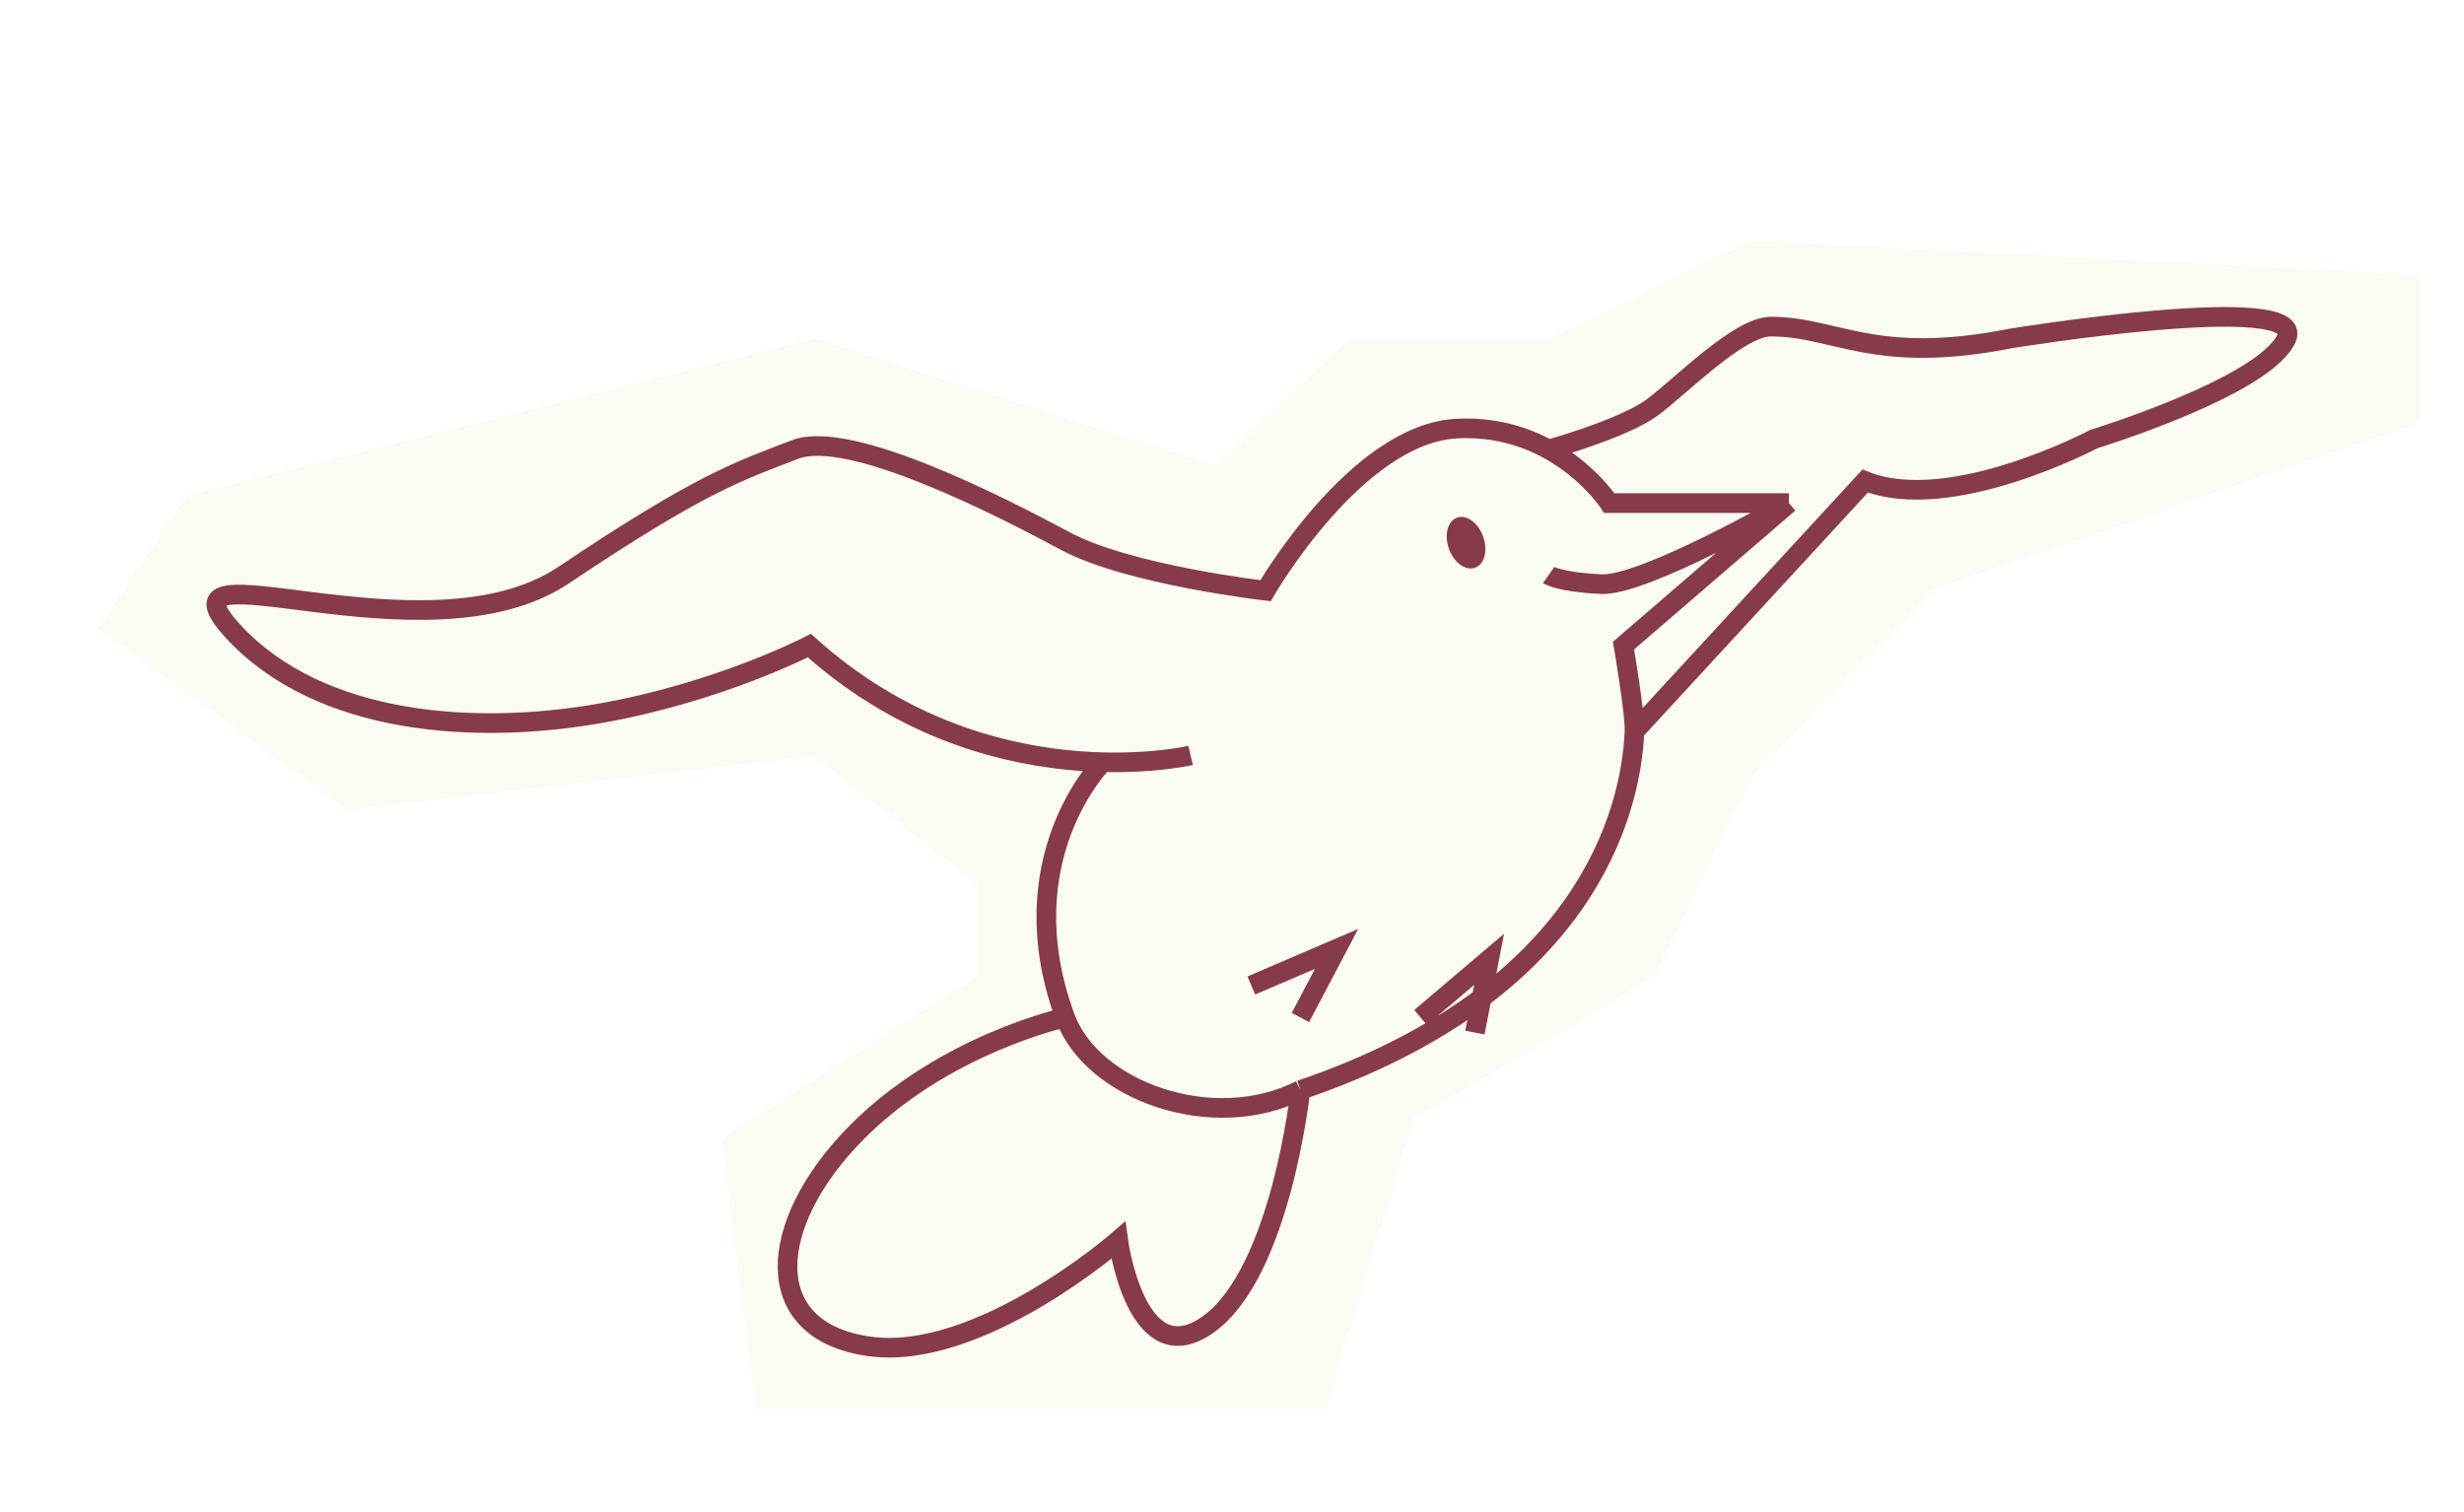
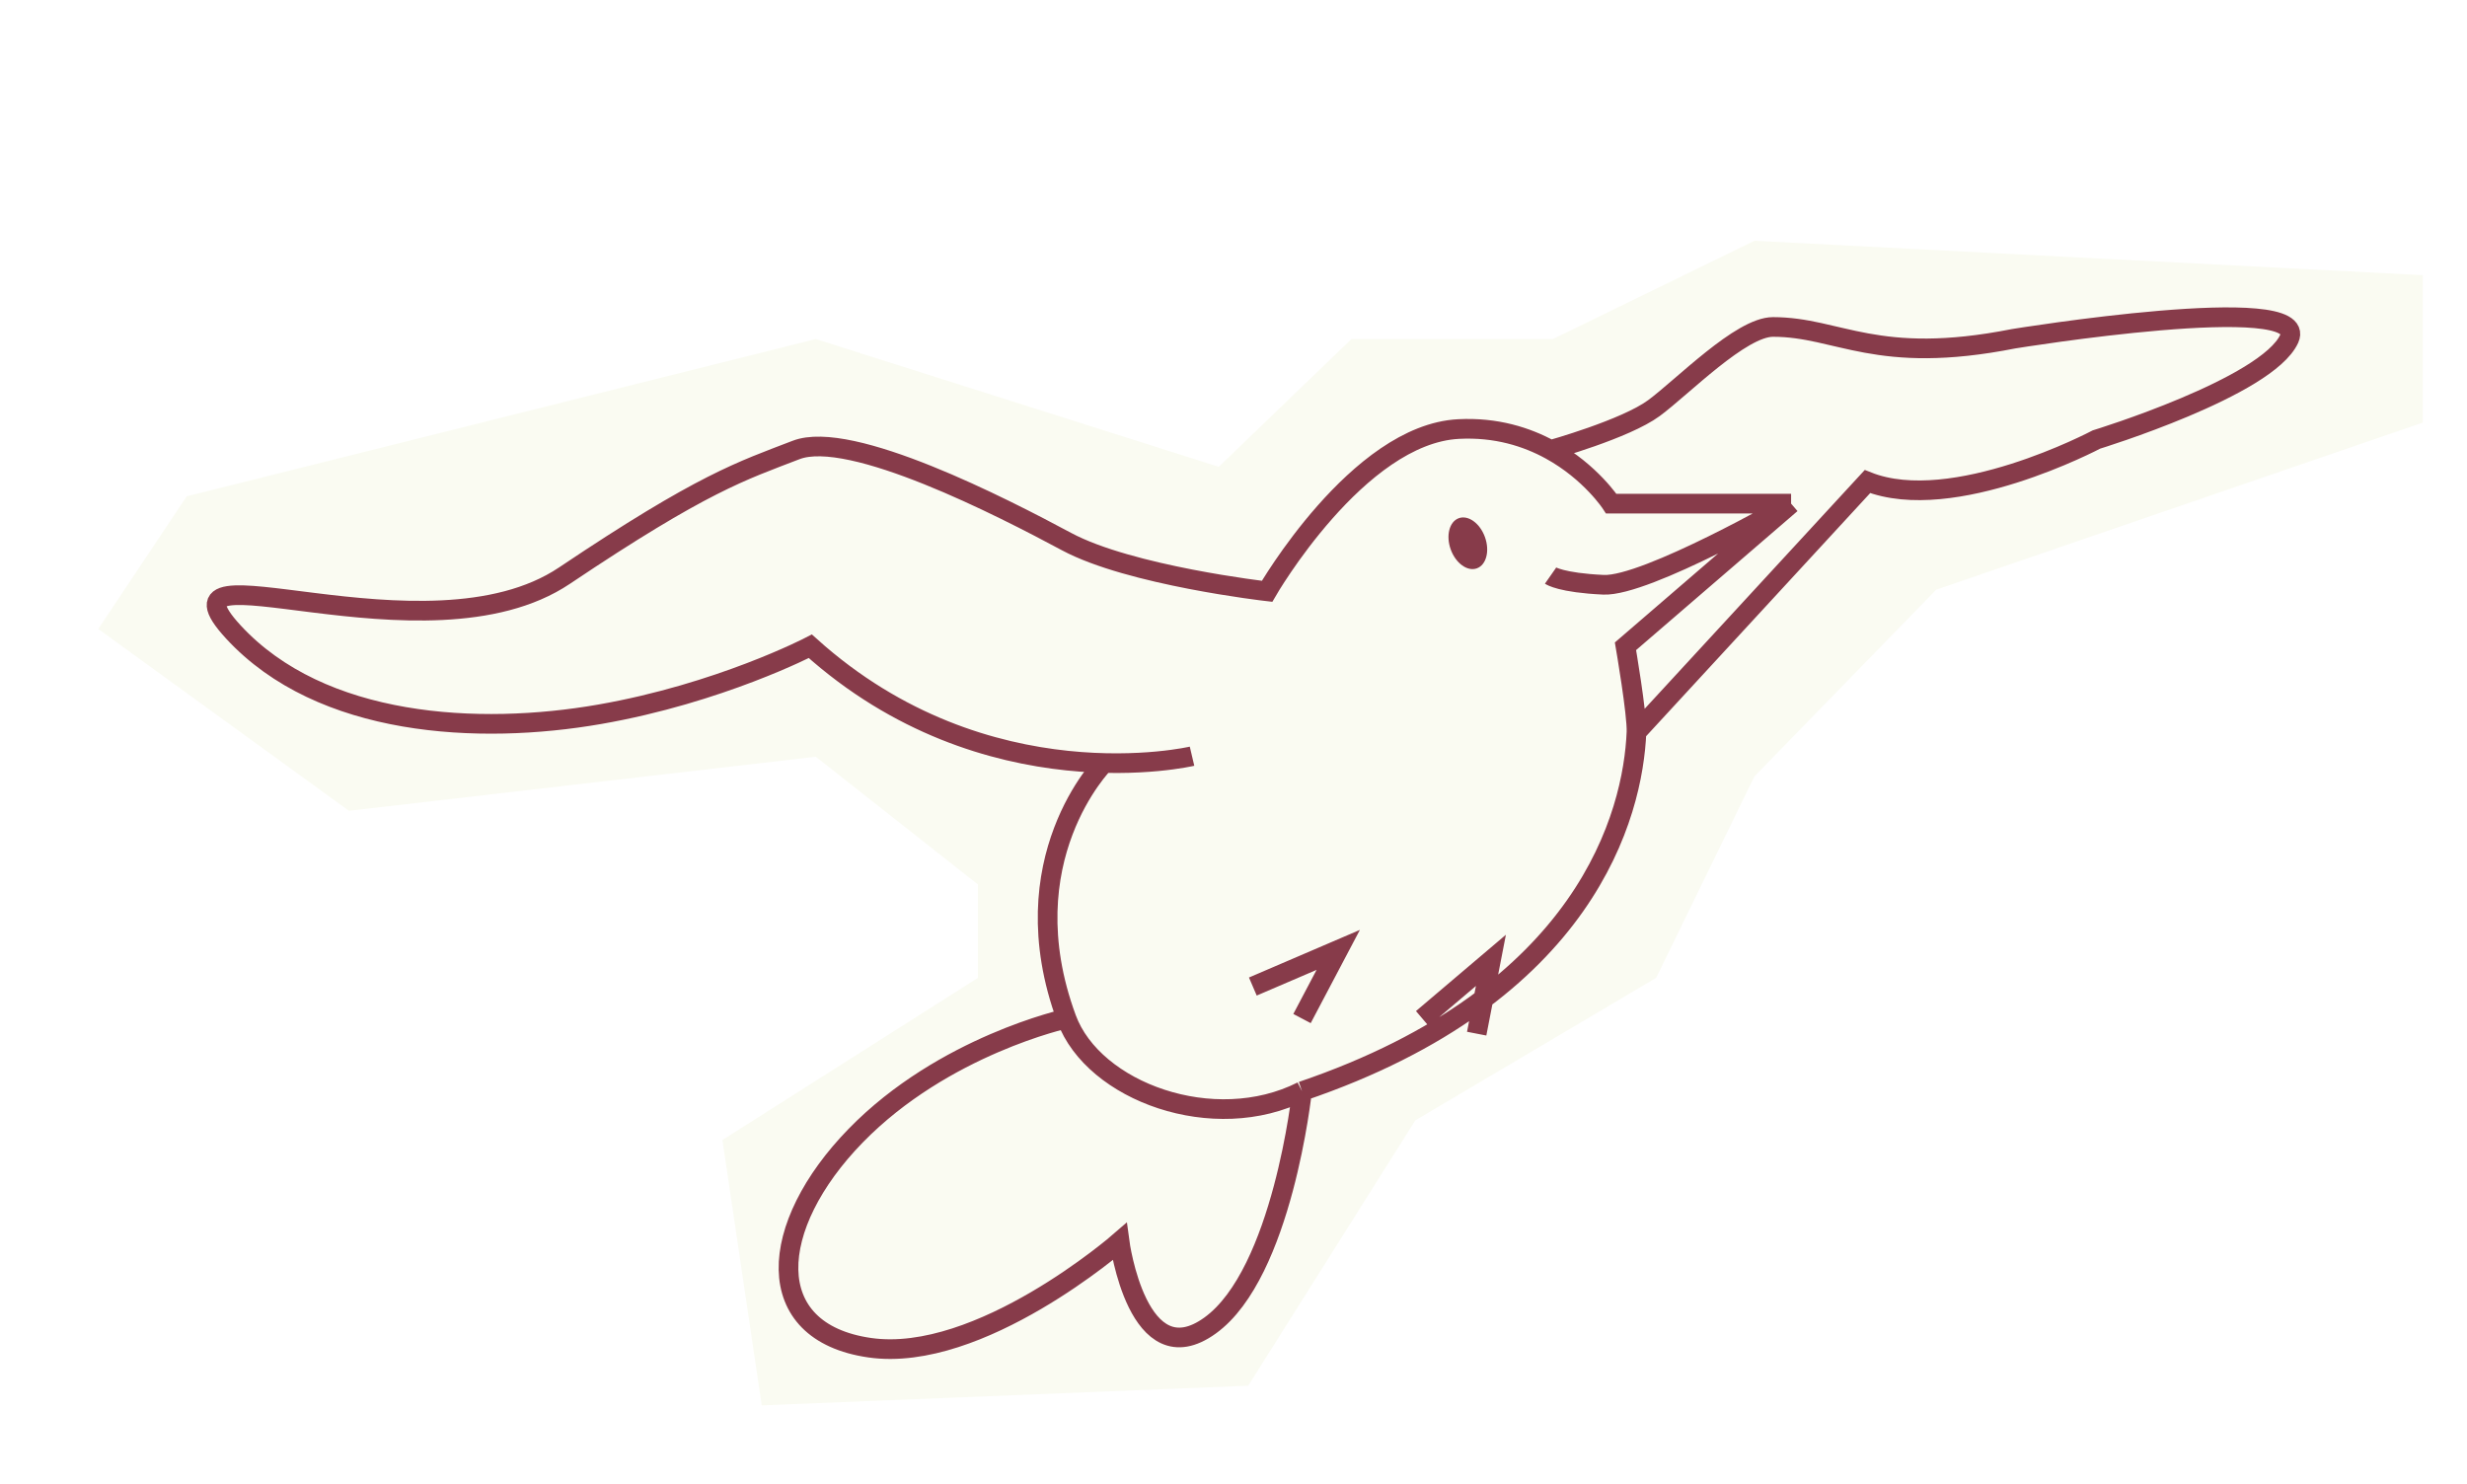
- <svg xmlns="http://www.w3.org/2000/svg" width="251" height="154" viewBox="0 0 251 154" fill="none">
-   <path d="M10 64L19 50.5L83 34.5L124 47.5L137.5 34.5H158L178.5 24.5L246.5 28V43L197 60L178.5 79L168.5 99.5L144 114L135 143.5H77L73.5 116L99.5 99.5V90L83 77L35.5 82.5L10 64Z" fill="#FAFBF2" />
+ <svg xmlns="http://www.w3.org/2000/svg" width="251" height="151" viewBox="0 0 251 151" fill="none">
+   <path d="M10 64L19 50.5L83 34.5L124 47.5L137.5 34.5H158L178.5 24.5L246.5 28V43L197 60L178.5 79L168.5 99.5L144 114L127 141L77.5 143L73.5 116L99.5 99.5V90L83 77L35.5 82.5L10 64Z" fill="#FAFBF2" />
  <path d="M182.231 51.246H163.933C163.933 51.246 161.853 48.038 157.76 45.786M182.231 51.246L165.381 65.761C165.381 65.761 166.575 72.705 166.5 74.5M182.231 51.246C182.231 51.246 167.48 59.702 163.143 59.502C158.806 59.302 157.76 58.57 157.76 58.57M132.471 111.036C132.471 111.036 130.496 129.545 123.124 134.872C115.752 140.198 113.909 126.35 113.909 126.35C113.909 126.35 99.691 138.734 88.502 137.136C77.312 135.538 78.102 124.752 87.054 115.563C96.005 106.375 108.511 103.641 108.511 103.641M132.471 111.036C123.519 115.563 111.257 111.092 108.511 103.641M132.471 111.036C161.483 101.18 166.154 82.81 166.5 74.5M112.329 77.64C112.329 77.64 102.552 87.466 108.511 103.641M121.281 76.946C121.281 76.946 100.35 81.873 82.446 65.761C82.446 65.761 73.231 70.555 60.989 72.685C48.747 74.816 32.686 74.017 23.734 64.296C14.783 54.575 43.349 68.025 57.435 58.57C71.52 49.115 75.469 47.917 80.998 45.786C86.528 43.656 102.061 51.645 108.511 55.108C114.962 58.57 128.916 60.168 128.916 60.168C128.916 60.168 138.131 44.188 148.399 43.656C152.215 43.458 155.339 44.455 157.76 45.786M157.76 45.786C157.76 45.786 165.381 43.661 168.277 41.525C171.173 39.39 177.124 33.269 180.388 33.269C187.101 33.269 190.866 37.237 204.873 34.468C204.873 34.468 235.151 29.541 232.913 34.468C230.675 39.395 213.298 44.721 213.298 44.721C213.298 44.721 198.688 52.462 190 49L166.5 74.5M132.471 103.641L136.156 96.654L127.468 100.383M150.242 105.177L151.69 97.72L144.713 103.641" stroke="#873B4A" stroke-width="2" />
  <ellipse cx="149.342" cy="55.279" rx="1.851" ry="2.712" transform="rotate(-19.7838 149.342 55.279)" fill="#873B4A" />
</svg>
